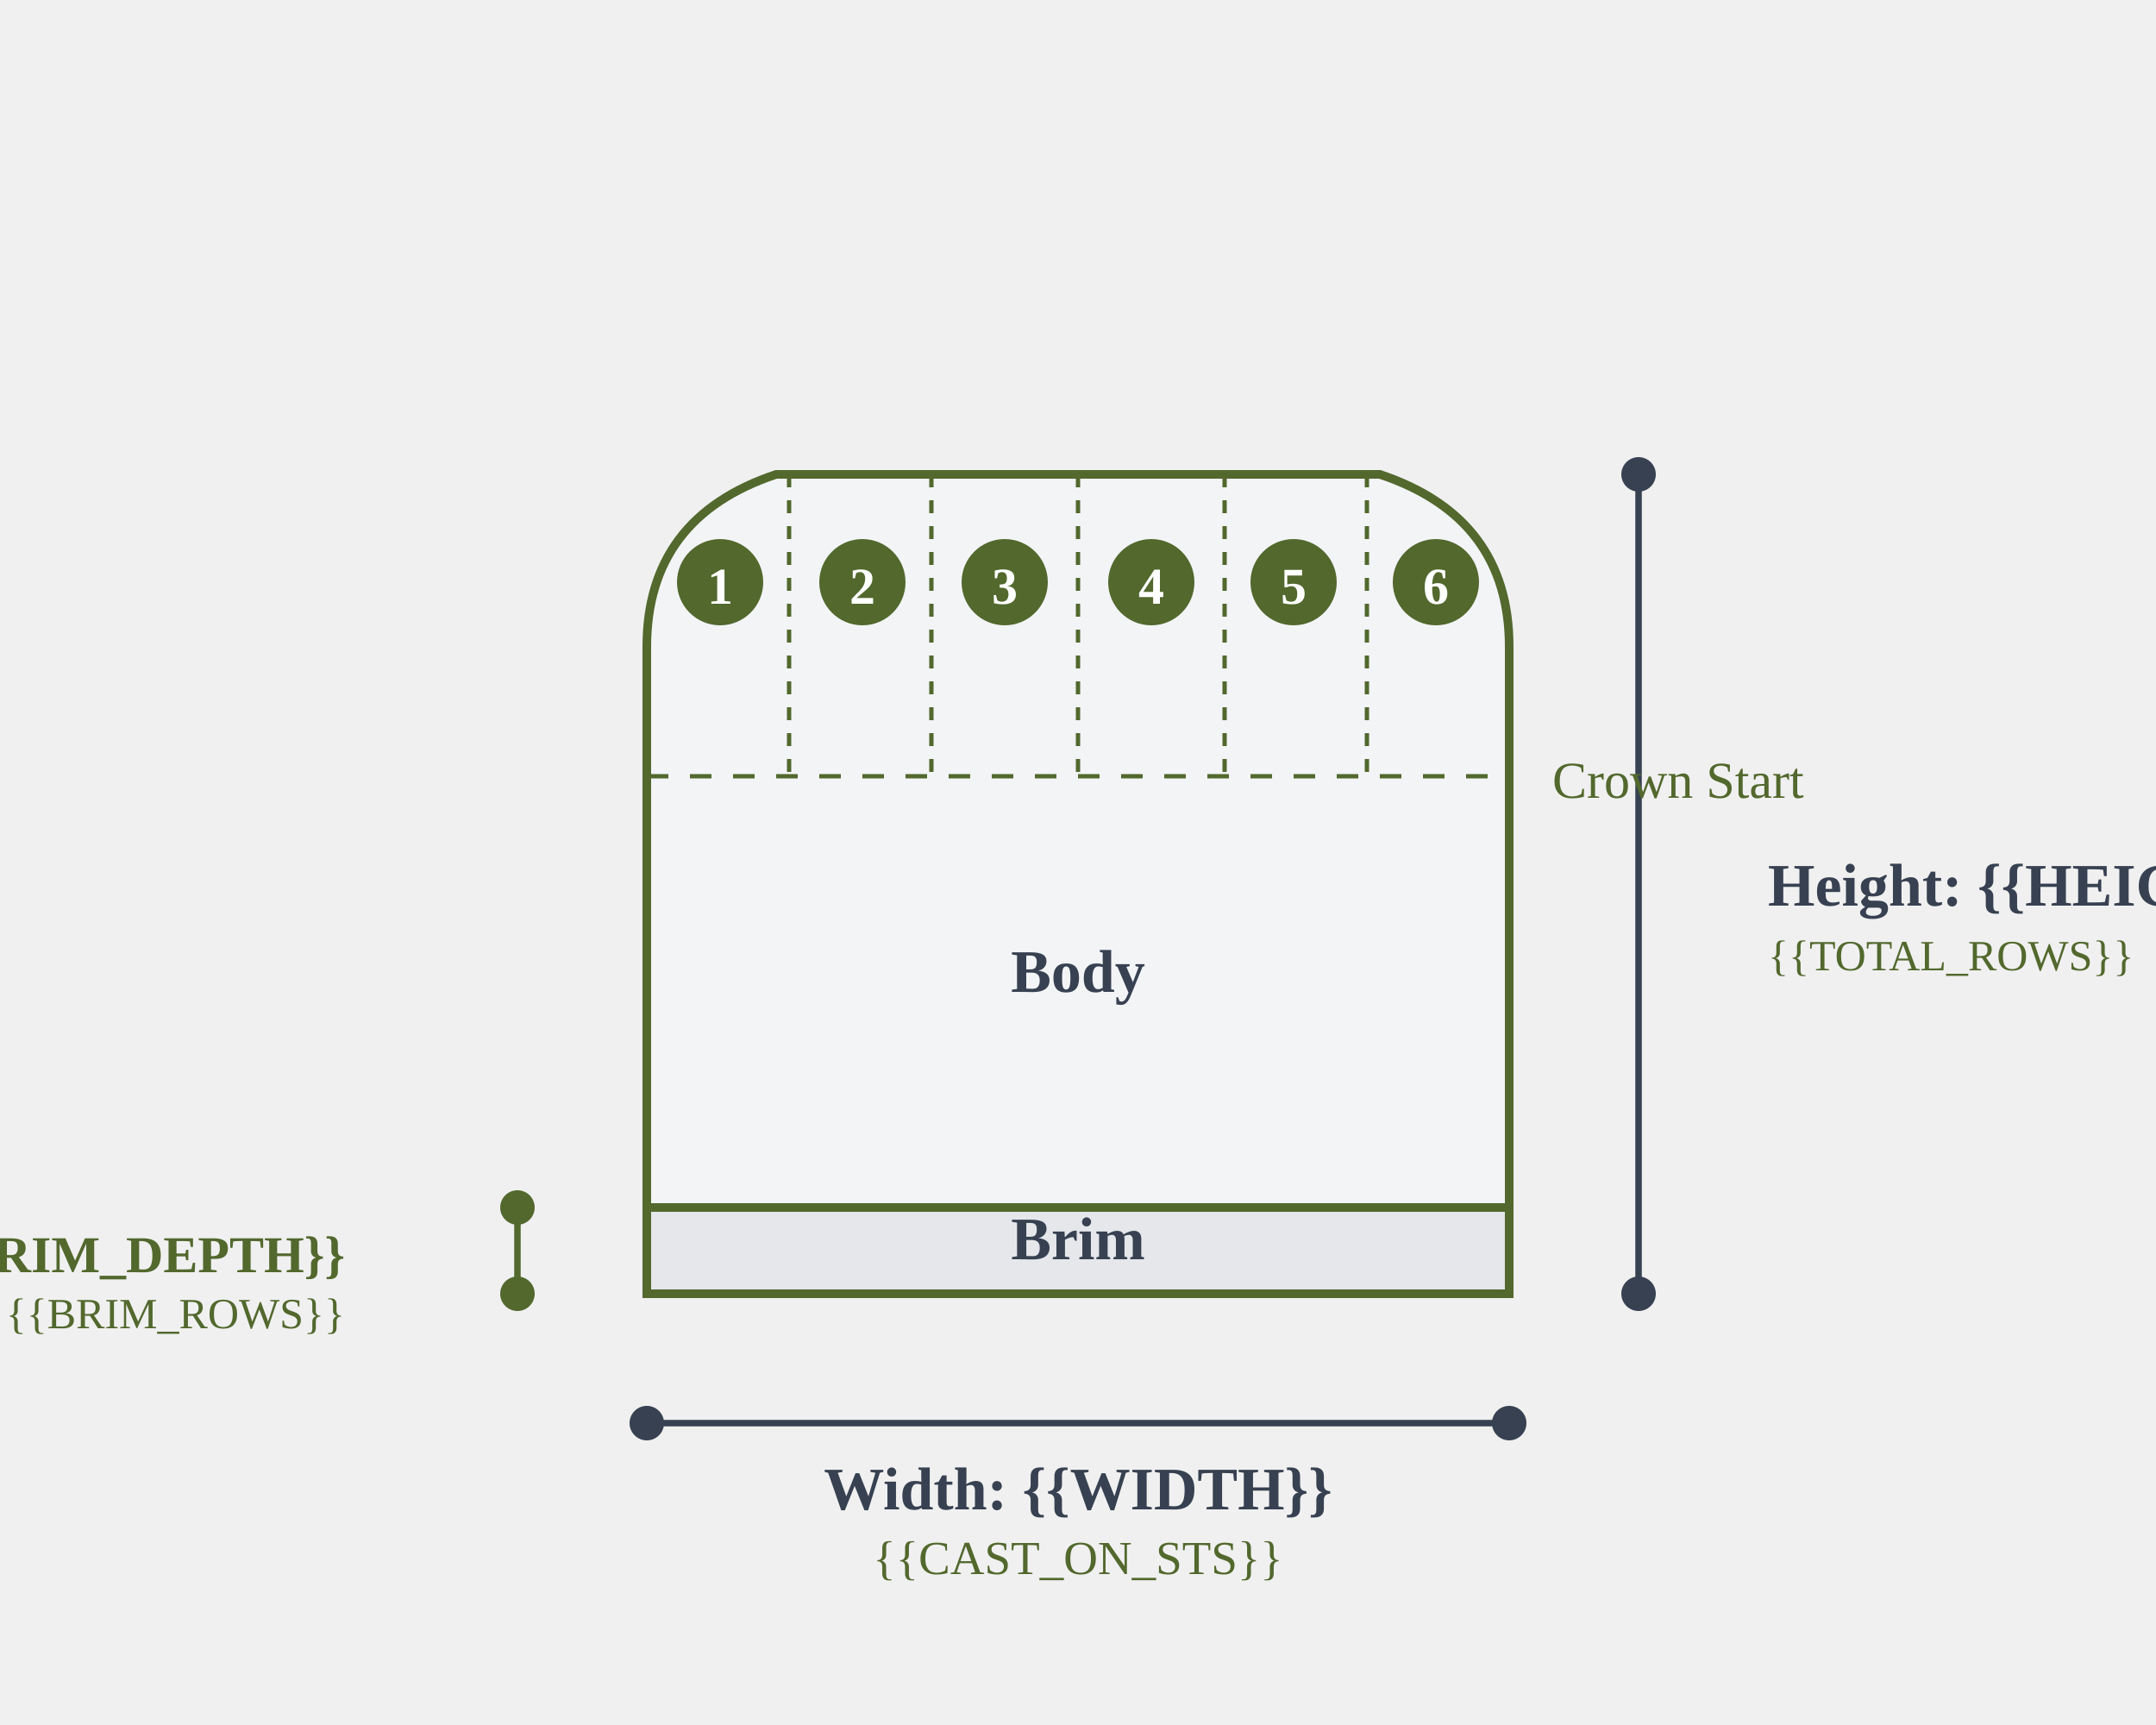
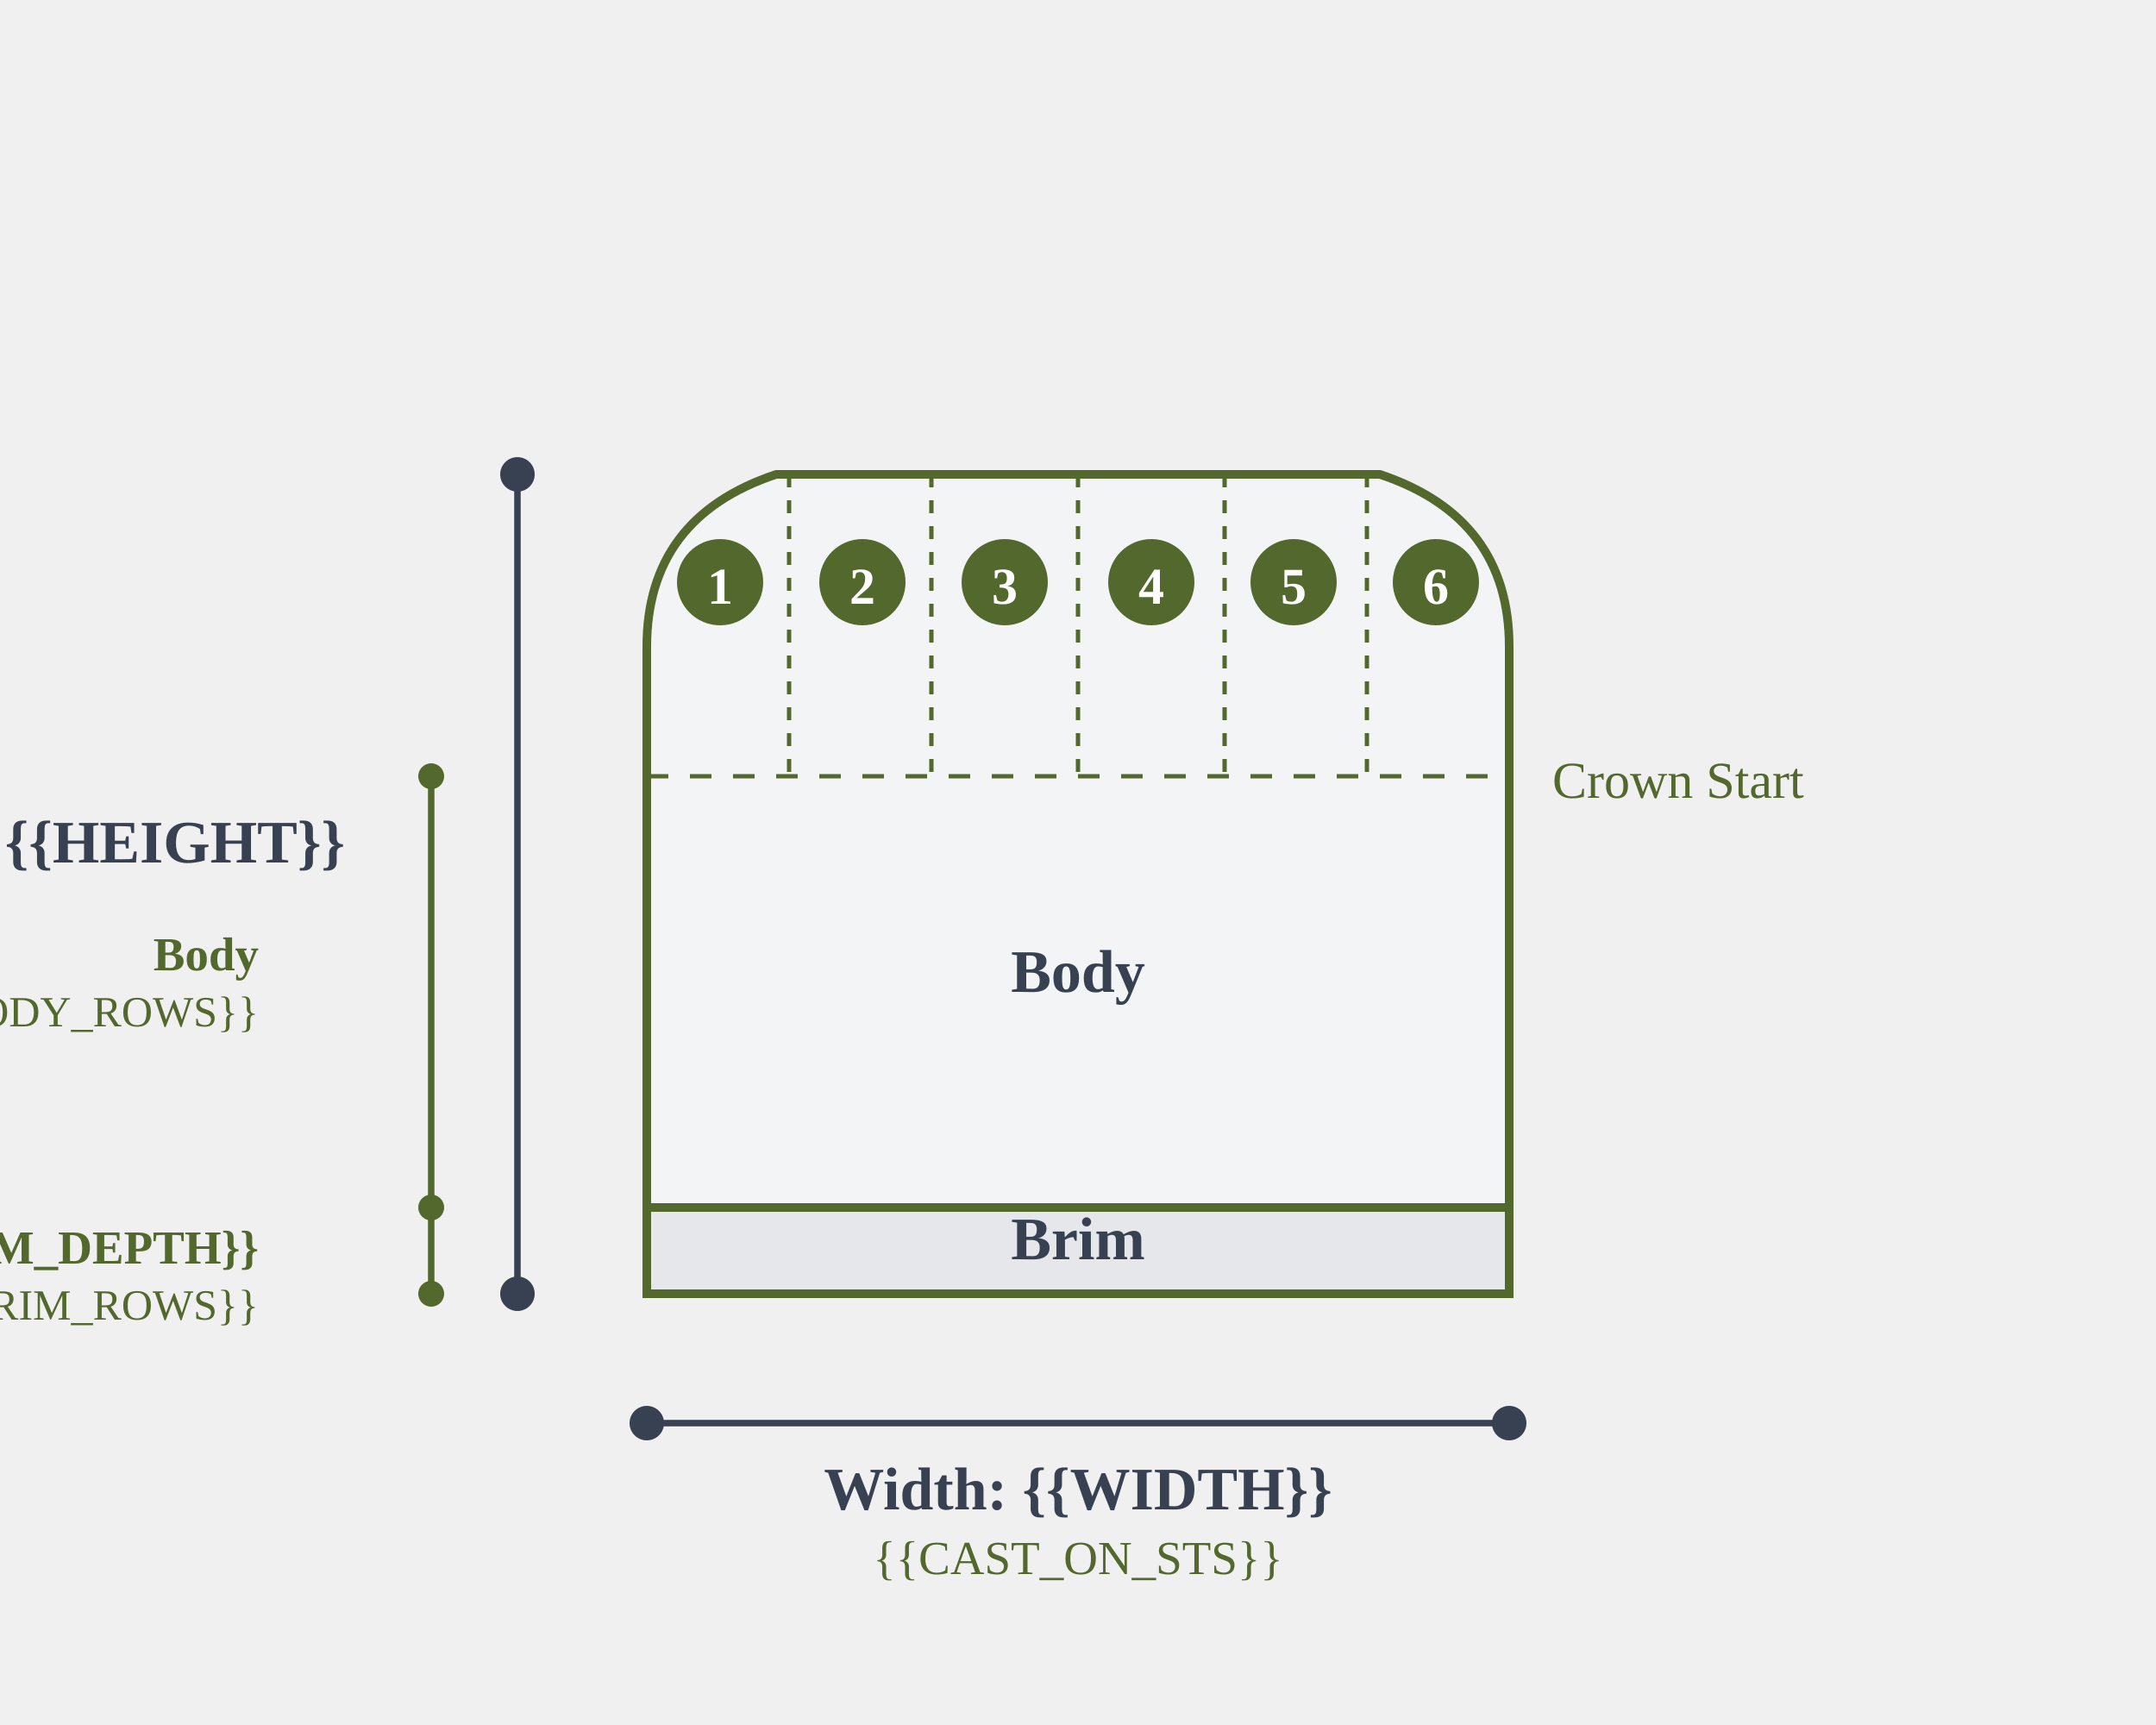
<svg xmlns="http://www.w3.org/2000/svg" viewBox="0 0 500 400">
  <path d="M 150 300 L 150 150 Q 150 120, 180 110 L 320 110 Q 350 120, 350 150 L 350 300 Z" fill="#f3f4f6" stroke="#52682D" stroke-width="2" />
  <line x1="183" y1="110" x2="183" y2="180" stroke="#52682D" stroke-width="1" stroke-dasharray="3,3" />
  <line x1="216" y1="110" x2="216" y2="180" stroke="#52682D" stroke-width="1" stroke-dasharray="3,3" />
  <line x1="250" y1="110" x2="250" y2="180" stroke="#52682D" stroke-width="1" stroke-dasharray="3,3" />
  <line x1="284" y1="110" x2="284" y2="180" stroke="#52682D" stroke-width="1" stroke-dasharray="3,3" />
  <line x1="317" y1="110" x2="317" y2="180" stroke="#52682D" stroke-width="1" stroke-dasharray="3,3" />
  <circle cx="167" cy="135" r="10" fill="#52682D" />
  <text x="167" y="140" text-anchor="middle" font-size="12" font-weight="700" fill="white">1</text>
  <circle cx="200" cy="135" r="10" fill="#52682D" />
  <text x="200" y="140" text-anchor="middle" font-size="12" font-weight="700" fill="white">2</text>
  <circle cx="233" cy="135" r="10" fill="#52682D" />
  <text x="233" y="140" text-anchor="middle" font-size="12" font-weight="700" fill="white">3</text>
  <circle cx="267" cy="135" r="10" fill="#52682D" />
  <text x="267" y="140" text-anchor="middle" font-size="12" font-weight="700" fill="white">4</text>
  <circle cx="300" cy="135" r="10" fill="#52682D" />
  <text x="300" y="140" text-anchor="middle" font-size="12" font-weight="700" fill="white">5</text>
  <circle cx="333" cy="135" r="10" fill="#52682D" />
  <text x="333" y="140" text-anchor="middle" font-size="12" font-weight="700" fill="white">6</text>
  <rect x="150" y="280" width="200" height="20" fill="#e5e7eb" stroke="#52682D" stroke-width="2" />
  <line x1="150" y1="180" x2="350" y2="180" stroke="#52682D" stroke-width="1" stroke-dasharray="5,5" />
  <line x1="150" y1="330" x2="350" y2="330" stroke="#374151" stroke-width="1.5" />
  <circle cx="150" cy="330" r="4" fill="#374151" />
  <circle cx="350" cy="330" r="4" fill="#374151" />
  <text x="250" y="350" text-anchor="middle" font-size="14" font-weight="600" fill="#374151">
    Width: {{WIDTH}}
  </text>
  <text x="250" y="365" text-anchor="middle" font-size="11" fill="#52682D">
    {{CAST_ON_STS}}
  </text>
-   <line x1="380" y1="110" x2="380" y2="300" stroke="#374151" stroke-width="1.5" />
-   <circle cx="380" cy="110" r="4" fill="#374151" />
-   <circle cx="380" cy="300" r="4" fill="#374151" />
-   <text x="410" y="210" text-anchor="start" font-size="14" font-weight="600" fill="#374151">
+   <line x1="120" y1="110" x2="120" y2="300" stroke="#374151" stroke-width="1.5" />
+   <circle cx="120" cy="110" r="4" fill="#374151" />
+   <circle cx="120" cy="300" r="4" fill="#374151" />
+   <text x="80" y="200" text-anchor="end" font-size="14" font-weight="600" fill="#374151">
    Height: {{HEIGHT}}
  </text>
-   <text x="410" y="225" text-anchor="start" font-size="10" fill="#52682D">
-     {{TOTAL_ROWS}}
+   <line x1="100" y1="180" x2="100" y2="280" stroke="#52682D" stroke-width="1.5" />
+   <circle cx="100" cy="180" r="3" fill="#52682D" />
+   <circle cx="100" cy="280" r="3" fill="#52682D" />
+   <text x="60" y="225" text-anchor="end" font-size="11" font-weight="600" fill="#52682D">
+     Body
  </text>
-   <line x1="120" y1="280" x2="120" y2="300" stroke="#52682D" stroke-width="1.5" />
-   <circle cx="120" cy="280" r="4" fill="#52682D" />
-   <circle cx="120" cy="300" r="4" fill="#52682D" />
-   <text x="80" y="295" text-anchor="end" font-size="12" font-weight="600" fill="#52682D">
+   <text x="60" y="238" text-anchor="end" font-size="10" fill="#52682D">
+     {{BODY_ROWS}}
+   </text>
+   <line x1="100" y1="280" x2="100" y2="300" stroke="#52682D" stroke-width="1.5" />
+   <circle cx="100" cy="300" r="3" fill="#52682D" />
+   <text x="60" y="293" text-anchor="end" font-size="11" font-weight="600" fill="#52682D">
    Brim: {{BRIM_DEPTH}}
  </text>
-   <text x="80" y="308" text-anchor="end" font-size="10" fill="#52682D">
+   <text x="60" y="306" text-anchor="end" font-size="10" fill="#52682D">
    {{BRIM_ROWS}}
  </text>
  <text x="360" y="185" text-anchor="start" font-size="12" fill="#52682D">
    Crown Start
  </text>
  <text x="250" y="230" text-anchor="middle" font-size="14" font-weight="700" fill="#374151">
    Body
  </text>
  <text x="250" y="292" text-anchor="middle" font-size="14" font-weight="700" fill="#374151">
    Brim
  </text>
</svg>
